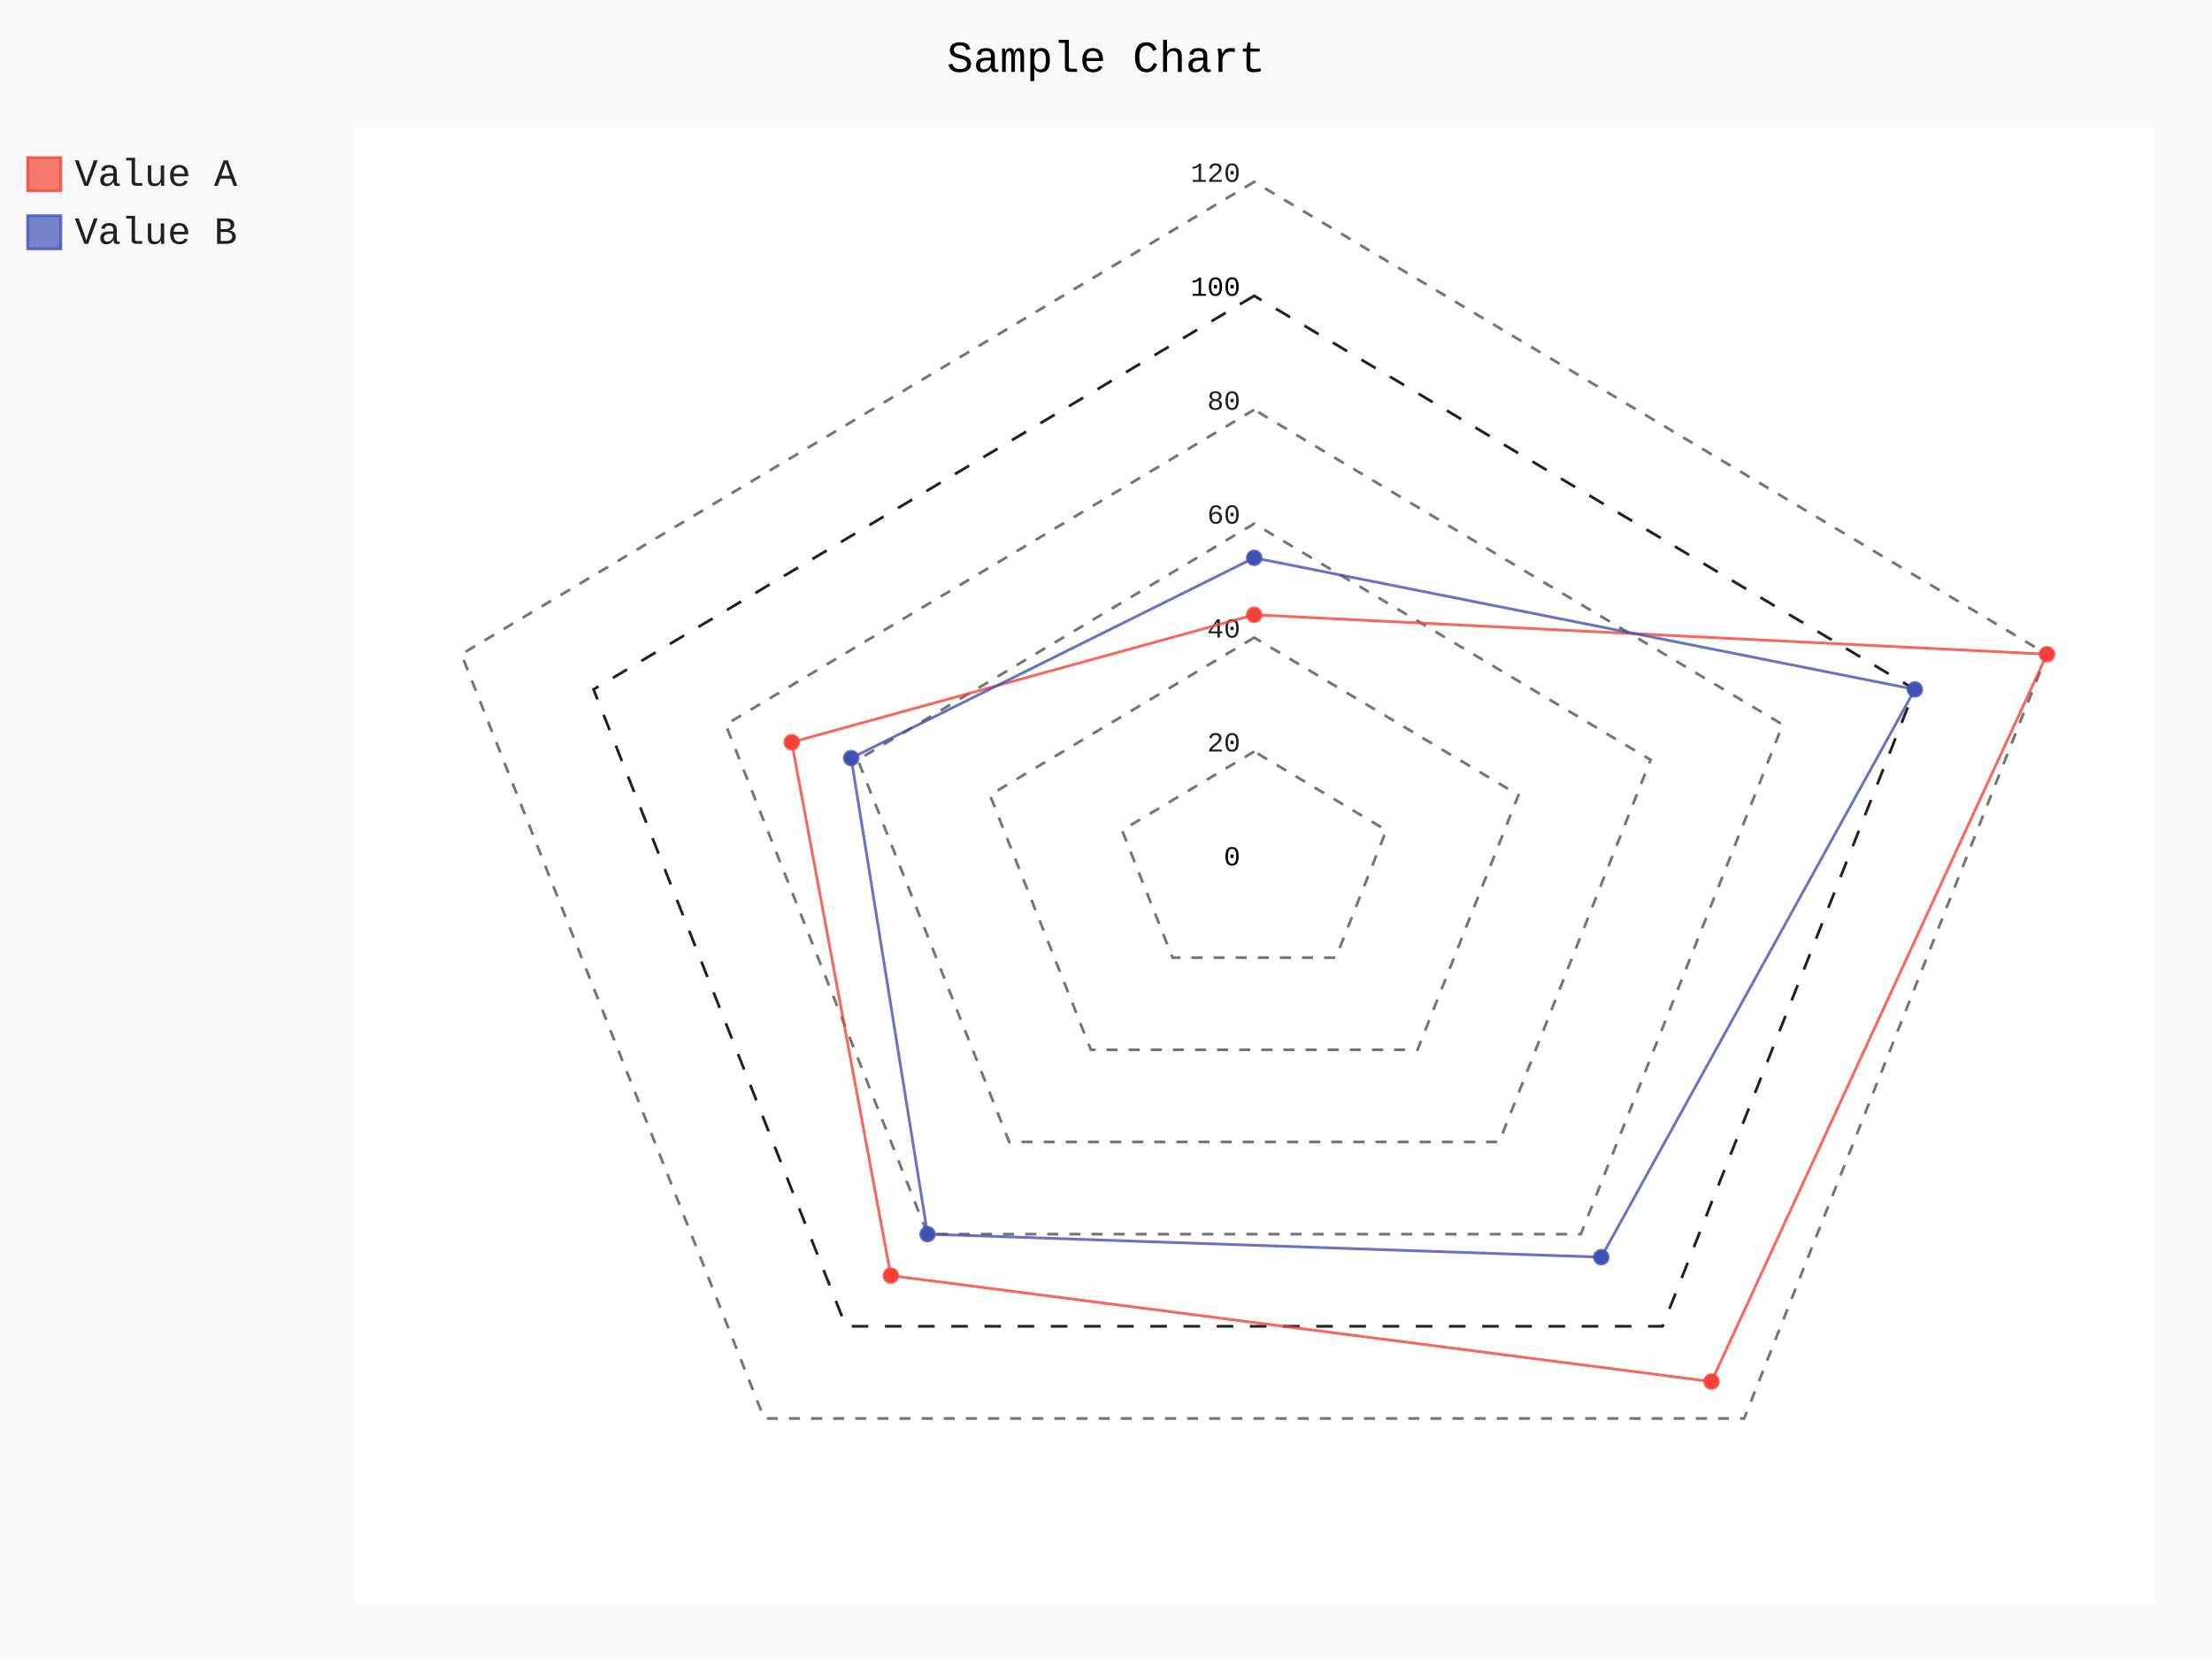
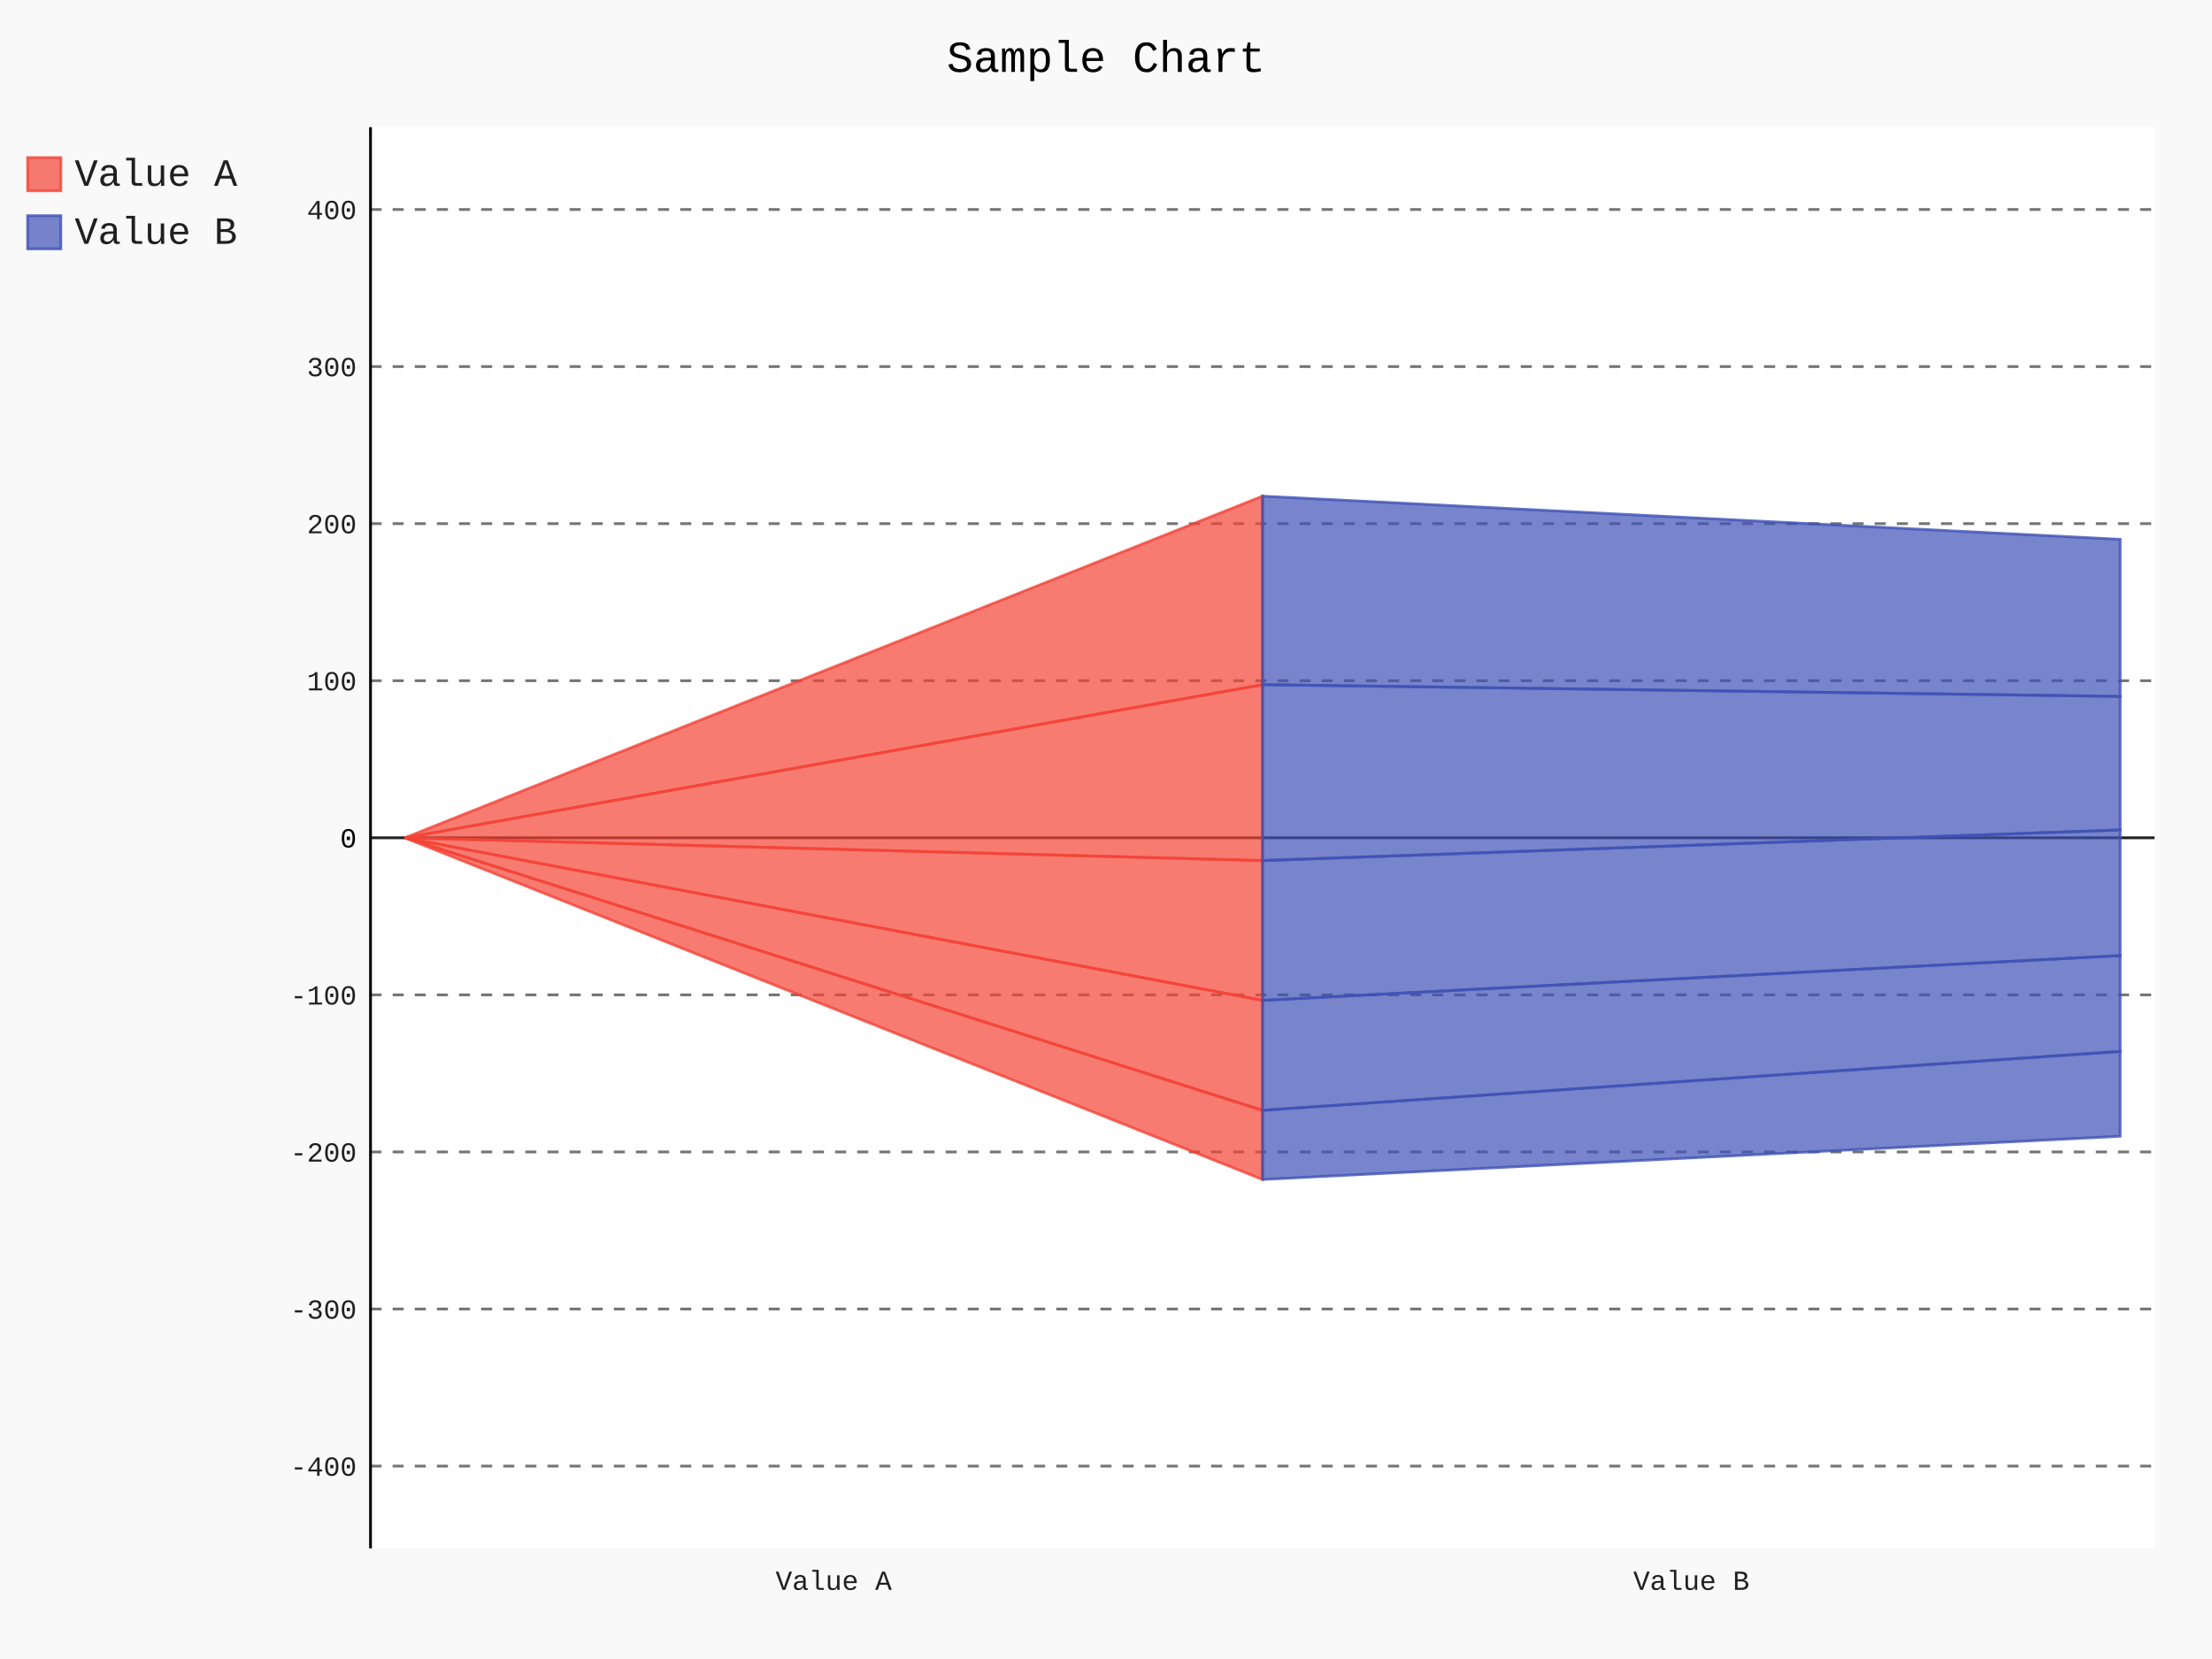
- <svg xmlns="http://www.w3.org/2000/svg" class="pygal-chart" id="chart-25326f97-5aa5-4795-a5f4-ac26a4d802f6" viewBox="0 0 800 600">
+ <svg xmlns="http://www.w3.org/2000/svg" class="pygal-chart" id="chart-75cdf1cd-8fc0-4606-83b3-5fea4e750a59" viewBox="0 0 800 600">
  <defs>
-     <style type="text/css">#chart-25326f97-5aa5-4795-a5f4-ac26a4d802f6{-webkit-user-select:none;-webkit-font-smoothing:antialiased;font-family:Consolas,"Liberation Mono",Menlo,Courier,monospace}#chart-25326f97-5aa5-4795-a5f4-ac26a4d802f6 .title{font-family:Consolas,"Liberation Mono",Menlo,Courier,monospace;font-size:16px}#chart-25326f97-5aa5-4795-a5f4-ac26a4d802f6 .legends .legend text{font-family:Consolas,"Liberation Mono",Menlo,Courier,monospace;font-size:14px}#chart-25326f97-5aa5-4795-a5f4-ac26a4d802f6 .axis text{font-family:Consolas,"Liberation Mono",Menlo,Courier,monospace;font-size:10px}#chart-25326f97-5aa5-4795-a5f4-ac26a4d802f6 .axis text.major{font-family:Consolas,"Liberation Mono",Menlo,Courier,monospace;font-size:10px}#chart-25326f97-5aa5-4795-a5f4-ac26a4d802f6 .text-overlay text.value{font-family:Consolas,"Liberation Mono",Menlo,Courier,monospace;font-size:16px}#chart-25326f97-5aa5-4795-a5f4-ac26a4d802f6 .text-overlay text.label{font-family:Consolas,"Liberation Mono",Menlo,Courier,monospace;font-size:10px}#chart-25326f97-5aa5-4795-a5f4-ac26a4d802f6 .tooltip{font-family:Consolas,"Liberation Mono",Menlo,Courier,monospace;font-size:14px}#chart-25326f97-5aa5-4795-a5f4-ac26a4d802f6 text.no_data{font-family:Consolas,"Liberation Mono",Menlo,Courier,monospace;font-size:64px}
- #chart-25326f97-5aa5-4795-a5f4-ac26a4d802f6{background-color:rgba(249,249,249,1)}#chart-25326f97-5aa5-4795-a5f4-ac26a4d802f6 path,#chart-25326f97-5aa5-4795-a5f4-ac26a4d802f6 line,#chart-25326f97-5aa5-4795-a5f4-ac26a4d802f6 rect,#chart-25326f97-5aa5-4795-a5f4-ac26a4d802f6 circle{-webkit-transition:150ms;-moz-transition:150ms;transition:150ms}#chart-25326f97-5aa5-4795-a5f4-ac26a4d802f6 .graph &gt; .background{fill:rgba(249,249,249,1)}#chart-25326f97-5aa5-4795-a5f4-ac26a4d802f6 .plot &gt; .background{fill:rgba(255,255,255,1)}#chart-25326f97-5aa5-4795-a5f4-ac26a4d802f6 .graph{fill:rgba(0,0,0,.87)}#chart-25326f97-5aa5-4795-a5f4-ac26a4d802f6 text.no_data{fill:rgba(0,0,0,1)}#chart-25326f97-5aa5-4795-a5f4-ac26a4d802f6 .title{fill:rgba(0,0,0,1)}#chart-25326f97-5aa5-4795-a5f4-ac26a4d802f6 .legends .legend text{fill:rgba(0,0,0,.87)}#chart-25326f97-5aa5-4795-a5f4-ac26a4d802f6 .legends .legend:hover text{fill:rgba(0,0,0,1)}#chart-25326f97-5aa5-4795-a5f4-ac26a4d802f6 .axis .line{stroke:rgba(0,0,0,1)}#chart-25326f97-5aa5-4795-a5f4-ac26a4d802f6 .axis .guide.line{stroke:rgba(0,0,0,.54)}#chart-25326f97-5aa5-4795-a5f4-ac26a4d802f6 .axis .major.line{stroke:rgba(0,0,0,.87)}#chart-25326f97-5aa5-4795-a5f4-ac26a4d802f6 .axis text.major{fill:rgba(0,0,0,1)}#chart-25326f97-5aa5-4795-a5f4-ac26a4d802f6 .axis.y .guides:hover .guide.line,#chart-25326f97-5aa5-4795-a5f4-ac26a4d802f6 .line-graph .axis.x .guides:hover .guide.line,#chart-25326f97-5aa5-4795-a5f4-ac26a4d802f6 .stackedline-graph .axis.x .guides:hover .guide.line,#chart-25326f97-5aa5-4795-a5f4-ac26a4d802f6 .xy-graph .axis.x .guides:hover .guide.line{stroke:rgba(0,0,0,1)}#chart-25326f97-5aa5-4795-a5f4-ac26a4d802f6 .axis .guides:hover text{fill:rgba(0,0,0,1)}#chart-25326f97-5aa5-4795-a5f4-ac26a4d802f6 .reactive{fill-opacity:.7;stroke-opacity:.8}#chart-25326f97-5aa5-4795-a5f4-ac26a4d802f6 .ci{stroke:rgba(0,0,0,.87)}#chart-25326f97-5aa5-4795-a5f4-ac26a4d802f6 .reactive.active,#chart-25326f97-5aa5-4795-a5f4-ac26a4d802f6 .active .reactive{fill-opacity:.8;stroke-opacity:.9;stroke-width:4}#chart-25326f97-5aa5-4795-a5f4-ac26a4d802f6 .ci .reactive.active{stroke-width:1.5}#chart-25326f97-5aa5-4795-a5f4-ac26a4d802f6 .series text{fill:rgba(0,0,0,1)}#chart-25326f97-5aa5-4795-a5f4-ac26a4d802f6 .tooltip rect{fill:rgba(255,255,255,1);stroke:rgba(0,0,0,1);-webkit-transition:opacity 150ms;-moz-transition:opacity 150ms;transition:opacity 150ms}#chart-25326f97-5aa5-4795-a5f4-ac26a4d802f6 .tooltip .label{fill:rgba(0,0,0,.87)}#chart-25326f97-5aa5-4795-a5f4-ac26a4d802f6 .tooltip .label{fill:rgba(0,0,0,.87)}#chart-25326f97-5aa5-4795-a5f4-ac26a4d802f6 .tooltip .legend{font-size:.8em;fill:rgba(0,0,0,.54)}#chart-25326f97-5aa5-4795-a5f4-ac26a4d802f6 .tooltip .x_label{font-size:.6em;fill:rgba(0,0,0,1)}#chart-25326f97-5aa5-4795-a5f4-ac26a4d802f6 .tooltip .xlink{font-size:.5em;text-decoration:underline}#chart-25326f97-5aa5-4795-a5f4-ac26a4d802f6 .tooltip .value{font-size:1.5em}#chart-25326f97-5aa5-4795-a5f4-ac26a4d802f6 .bound{font-size:.5em}#chart-25326f97-5aa5-4795-a5f4-ac26a4d802f6 .max-value{font-size:.75em;fill:rgba(0,0,0,.54)}#chart-25326f97-5aa5-4795-a5f4-ac26a4d802f6 .map-element{fill:rgba(255,255,255,1);stroke:rgba(0,0,0,.54) !important}#chart-25326f97-5aa5-4795-a5f4-ac26a4d802f6 .map-element .reactive{fill-opacity:inherit;stroke-opacity:inherit}#chart-25326f97-5aa5-4795-a5f4-ac26a4d802f6 .color-0,#chart-25326f97-5aa5-4795-a5f4-ac26a4d802f6 .color-0 a:visited{stroke:#F44336;fill:#F44336}#chart-25326f97-5aa5-4795-a5f4-ac26a4d802f6 .color-1,#chart-25326f97-5aa5-4795-a5f4-ac26a4d802f6 .color-1 a:visited{stroke:#3F51B5;fill:#3F51B5}#chart-25326f97-5aa5-4795-a5f4-ac26a4d802f6 .text-overlay .color-0 text{fill:black}#chart-25326f97-5aa5-4795-a5f4-ac26a4d802f6 .text-overlay .color-1 text{fill:black}
- #chart-25326f97-5aa5-4795-a5f4-ac26a4d802f6 text.no_data{text-anchor:middle}#chart-25326f97-5aa5-4795-a5f4-ac26a4d802f6 .guide.line{fill:none}#chart-25326f97-5aa5-4795-a5f4-ac26a4d802f6 .centered{text-anchor:middle}#chart-25326f97-5aa5-4795-a5f4-ac26a4d802f6 .title{text-anchor:middle}#chart-25326f97-5aa5-4795-a5f4-ac26a4d802f6 .legends .legend text{fill-opacity:1}#chart-25326f97-5aa5-4795-a5f4-ac26a4d802f6 .axis.x text{text-anchor:middle}#chart-25326f97-5aa5-4795-a5f4-ac26a4d802f6 .axis.x:not(.web) text[transform]{text-anchor:start}#chart-25326f97-5aa5-4795-a5f4-ac26a4d802f6 .axis.x:not(.web) text[transform].backwards{text-anchor:end}#chart-25326f97-5aa5-4795-a5f4-ac26a4d802f6 .axis.y text{text-anchor:end}#chart-25326f97-5aa5-4795-a5f4-ac26a4d802f6 .axis.y text[transform].backwards{text-anchor:start}#chart-25326f97-5aa5-4795-a5f4-ac26a4d802f6 .axis.y2 text{text-anchor:start}#chart-25326f97-5aa5-4795-a5f4-ac26a4d802f6 .axis.y2 text[transform].backwards{text-anchor:end}#chart-25326f97-5aa5-4795-a5f4-ac26a4d802f6 .axis .guide.line{stroke-dasharray:4,4}#chart-25326f97-5aa5-4795-a5f4-ac26a4d802f6 .axis .major.guide.line{stroke-dasharray:6,6}#chart-25326f97-5aa5-4795-a5f4-ac26a4d802f6 .horizontal .axis.y .guide.line,#chart-25326f97-5aa5-4795-a5f4-ac26a4d802f6 .horizontal .axis.y2 .guide.line,#chart-25326f97-5aa5-4795-a5f4-ac26a4d802f6 .vertical .axis.x .guide.line{opacity:0}#chart-25326f97-5aa5-4795-a5f4-ac26a4d802f6 .horizontal .axis.always_show .guide.line,#chart-25326f97-5aa5-4795-a5f4-ac26a4d802f6 .vertical .axis.always_show .guide.line{opacity:1 !important}#chart-25326f97-5aa5-4795-a5f4-ac26a4d802f6 .axis.y .guides:hover .guide.line,#chart-25326f97-5aa5-4795-a5f4-ac26a4d802f6 .axis.y2 .guides:hover .guide.line,#chart-25326f97-5aa5-4795-a5f4-ac26a4d802f6 .axis.x .guides:hover .guide.line{opacity:1}#chart-25326f97-5aa5-4795-a5f4-ac26a4d802f6 .axis .guides:hover text{opacity:1}#chart-25326f97-5aa5-4795-a5f4-ac26a4d802f6 .nofill{fill:none}#chart-25326f97-5aa5-4795-a5f4-ac26a4d802f6 .subtle-fill{fill-opacity:.2}#chart-25326f97-5aa5-4795-a5f4-ac26a4d802f6 .dot{stroke-width:1px;fill-opacity:1}#chart-25326f97-5aa5-4795-a5f4-ac26a4d802f6 .dot.active{stroke-width:5px}#chart-25326f97-5aa5-4795-a5f4-ac26a4d802f6 .dot.negative{fill:transparent}#chart-25326f97-5aa5-4795-a5f4-ac26a4d802f6 text,#chart-25326f97-5aa5-4795-a5f4-ac26a4d802f6 tspan{stroke:none !important}#chart-25326f97-5aa5-4795-a5f4-ac26a4d802f6 .series text.active{opacity:1}#chart-25326f97-5aa5-4795-a5f4-ac26a4d802f6 .tooltip rect{fill-opacity:.95;stroke-width:.5}#chart-25326f97-5aa5-4795-a5f4-ac26a4d802f6 .tooltip text{fill-opacity:1}#chart-25326f97-5aa5-4795-a5f4-ac26a4d802f6 .showable{visibility:hidden}#chart-25326f97-5aa5-4795-a5f4-ac26a4d802f6 .showable.shown{visibility:visible}#chart-25326f97-5aa5-4795-a5f4-ac26a4d802f6 .gauge-background{fill:rgba(229,229,229,1);stroke:none}#chart-25326f97-5aa5-4795-a5f4-ac26a4d802f6 .bg-lines{stroke:rgba(249,249,249,1);stroke-width:2px}</style>
+     <style type="text/css">#chart-75cdf1cd-8fc0-4606-83b3-5fea4e750a59{-webkit-user-select:none;-webkit-font-smoothing:antialiased;font-family:Consolas,"Liberation Mono",Menlo,Courier,monospace}#chart-75cdf1cd-8fc0-4606-83b3-5fea4e750a59 .title{font-family:Consolas,"Liberation Mono",Menlo,Courier,monospace;font-size:16px}#chart-75cdf1cd-8fc0-4606-83b3-5fea4e750a59 .legends .legend text{font-family:Consolas,"Liberation Mono",Menlo,Courier,monospace;font-size:14px}#chart-75cdf1cd-8fc0-4606-83b3-5fea4e750a59 .axis text{font-family:Consolas,"Liberation Mono",Menlo,Courier,monospace;font-size:10px}#chart-75cdf1cd-8fc0-4606-83b3-5fea4e750a59 .axis text.major{font-family:Consolas,"Liberation Mono",Menlo,Courier,monospace;font-size:10px}#chart-75cdf1cd-8fc0-4606-83b3-5fea4e750a59 .text-overlay text.value{font-family:Consolas,"Liberation Mono",Menlo,Courier,monospace;font-size:16px}#chart-75cdf1cd-8fc0-4606-83b3-5fea4e750a59 .text-overlay text.label{font-family:Consolas,"Liberation Mono",Menlo,Courier,monospace;font-size:10px}#chart-75cdf1cd-8fc0-4606-83b3-5fea4e750a59 .tooltip{font-family:Consolas,"Liberation Mono",Menlo,Courier,monospace;font-size:14px}#chart-75cdf1cd-8fc0-4606-83b3-5fea4e750a59 text.no_data{font-family:Consolas,"Liberation Mono",Menlo,Courier,monospace;font-size:64px}
+ #chart-75cdf1cd-8fc0-4606-83b3-5fea4e750a59{background-color:rgba(249,249,249,1)}#chart-75cdf1cd-8fc0-4606-83b3-5fea4e750a59 path,#chart-75cdf1cd-8fc0-4606-83b3-5fea4e750a59 line,#chart-75cdf1cd-8fc0-4606-83b3-5fea4e750a59 rect,#chart-75cdf1cd-8fc0-4606-83b3-5fea4e750a59 circle{-webkit-transition:150ms;-moz-transition:150ms;transition:150ms}#chart-75cdf1cd-8fc0-4606-83b3-5fea4e750a59 .graph &gt; .background{fill:rgba(249,249,249,1)}#chart-75cdf1cd-8fc0-4606-83b3-5fea4e750a59 .plot &gt; .background{fill:rgba(255,255,255,1)}#chart-75cdf1cd-8fc0-4606-83b3-5fea4e750a59 .graph{fill:rgba(0,0,0,.87)}#chart-75cdf1cd-8fc0-4606-83b3-5fea4e750a59 text.no_data{fill:rgba(0,0,0,1)}#chart-75cdf1cd-8fc0-4606-83b3-5fea4e750a59 .title{fill:rgba(0,0,0,1)}#chart-75cdf1cd-8fc0-4606-83b3-5fea4e750a59 .legends .legend text{fill:rgba(0,0,0,.87)}#chart-75cdf1cd-8fc0-4606-83b3-5fea4e750a59 .legends .legend:hover text{fill:rgba(0,0,0,1)}#chart-75cdf1cd-8fc0-4606-83b3-5fea4e750a59 .axis .line{stroke:rgba(0,0,0,1)}#chart-75cdf1cd-8fc0-4606-83b3-5fea4e750a59 .axis .guide.line{stroke:rgba(0,0,0,.54)}#chart-75cdf1cd-8fc0-4606-83b3-5fea4e750a59 .axis .major.line{stroke:rgba(0,0,0,.87)}#chart-75cdf1cd-8fc0-4606-83b3-5fea4e750a59 .axis text.major{fill:rgba(0,0,0,1)}#chart-75cdf1cd-8fc0-4606-83b3-5fea4e750a59 .axis.y .guides:hover .guide.line,#chart-75cdf1cd-8fc0-4606-83b3-5fea4e750a59 .line-graph .axis.x .guides:hover .guide.line,#chart-75cdf1cd-8fc0-4606-83b3-5fea4e750a59 .stackedline-graph .axis.x .guides:hover .guide.line,#chart-75cdf1cd-8fc0-4606-83b3-5fea4e750a59 .xy-graph .axis.x .guides:hover .guide.line{stroke:rgba(0,0,0,1)}#chart-75cdf1cd-8fc0-4606-83b3-5fea4e750a59 .axis .guides:hover text{fill:rgba(0,0,0,1)}#chart-75cdf1cd-8fc0-4606-83b3-5fea4e750a59 .reactive{fill-opacity:.7;stroke-opacity:.8}#chart-75cdf1cd-8fc0-4606-83b3-5fea4e750a59 .ci{stroke:rgba(0,0,0,.87)}#chart-75cdf1cd-8fc0-4606-83b3-5fea4e750a59 .reactive.active,#chart-75cdf1cd-8fc0-4606-83b3-5fea4e750a59 .active .reactive{fill-opacity:.8;stroke-opacity:.9;stroke-width:4}#chart-75cdf1cd-8fc0-4606-83b3-5fea4e750a59 .ci .reactive.active{stroke-width:1.5}#chart-75cdf1cd-8fc0-4606-83b3-5fea4e750a59 .series text{fill:rgba(0,0,0,1)}#chart-75cdf1cd-8fc0-4606-83b3-5fea4e750a59 .tooltip rect{fill:rgba(255,255,255,1);stroke:rgba(0,0,0,1);-webkit-transition:opacity 150ms;-moz-transition:opacity 150ms;transition:opacity 150ms}#chart-75cdf1cd-8fc0-4606-83b3-5fea4e750a59 .tooltip .label{fill:rgba(0,0,0,.87)}#chart-75cdf1cd-8fc0-4606-83b3-5fea4e750a59 .tooltip .label{fill:rgba(0,0,0,.87)}#chart-75cdf1cd-8fc0-4606-83b3-5fea4e750a59 .tooltip .legend{font-size:.8em;fill:rgba(0,0,0,.54)}#chart-75cdf1cd-8fc0-4606-83b3-5fea4e750a59 .tooltip .x_label{font-size:.6em;fill:rgba(0,0,0,1)}#chart-75cdf1cd-8fc0-4606-83b3-5fea4e750a59 .tooltip .xlink{font-size:.5em;text-decoration:underline}#chart-75cdf1cd-8fc0-4606-83b3-5fea4e750a59 .tooltip .value{font-size:1.5em}#chart-75cdf1cd-8fc0-4606-83b3-5fea4e750a59 .bound{font-size:.5em}#chart-75cdf1cd-8fc0-4606-83b3-5fea4e750a59 .max-value{font-size:.75em;fill:rgba(0,0,0,.54)}#chart-75cdf1cd-8fc0-4606-83b3-5fea4e750a59 .map-element{fill:rgba(255,255,255,1);stroke:rgba(0,0,0,.54) !important}#chart-75cdf1cd-8fc0-4606-83b3-5fea4e750a59 .map-element .reactive{fill-opacity:inherit;stroke-opacity:inherit}#chart-75cdf1cd-8fc0-4606-83b3-5fea4e750a59 .color-0,#chart-75cdf1cd-8fc0-4606-83b3-5fea4e750a59 .color-0 a:visited{stroke:#F44336;fill:#F44336}#chart-75cdf1cd-8fc0-4606-83b3-5fea4e750a59 .color-1,#chart-75cdf1cd-8fc0-4606-83b3-5fea4e750a59 .color-1 a:visited{stroke:#3F51B5;fill:#3F51B5}#chart-75cdf1cd-8fc0-4606-83b3-5fea4e750a59 .text-overlay .color-0 text{fill:black}#chart-75cdf1cd-8fc0-4606-83b3-5fea4e750a59 .text-overlay .color-1 text{fill:black}
+ #chart-75cdf1cd-8fc0-4606-83b3-5fea4e750a59 text.no_data{text-anchor:middle}#chart-75cdf1cd-8fc0-4606-83b3-5fea4e750a59 .guide.line{fill:none}#chart-75cdf1cd-8fc0-4606-83b3-5fea4e750a59 .centered{text-anchor:middle}#chart-75cdf1cd-8fc0-4606-83b3-5fea4e750a59 .title{text-anchor:middle}#chart-75cdf1cd-8fc0-4606-83b3-5fea4e750a59 .legends .legend text{fill-opacity:1}#chart-75cdf1cd-8fc0-4606-83b3-5fea4e750a59 .axis.x text{text-anchor:middle}#chart-75cdf1cd-8fc0-4606-83b3-5fea4e750a59 .axis.x:not(.web) text[transform]{text-anchor:start}#chart-75cdf1cd-8fc0-4606-83b3-5fea4e750a59 .axis.x:not(.web) text[transform].backwards{text-anchor:end}#chart-75cdf1cd-8fc0-4606-83b3-5fea4e750a59 .axis.y text{text-anchor:end}#chart-75cdf1cd-8fc0-4606-83b3-5fea4e750a59 .axis.y text[transform].backwards{text-anchor:start}#chart-75cdf1cd-8fc0-4606-83b3-5fea4e750a59 .axis.y2 text{text-anchor:start}#chart-75cdf1cd-8fc0-4606-83b3-5fea4e750a59 .axis.y2 text[transform].backwards{text-anchor:end}#chart-75cdf1cd-8fc0-4606-83b3-5fea4e750a59 .axis .guide.line{stroke-dasharray:4,4}#chart-75cdf1cd-8fc0-4606-83b3-5fea4e750a59 .axis .major.guide.line{stroke-dasharray:6,6}#chart-75cdf1cd-8fc0-4606-83b3-5fea4e750a59 .horizontal .axis.y .guide.line,#chart-75cdf1cd-8fc0-4606-83b3-5fea4e750a59 .horizontal .axis.y2 .guide.line,#chart-75cdf1cd-8fc0-4606-83b3-5fea4e750a59 .vertical .axis.x .guide.line{opacity:0}#chart-75cdf1cd-8fc0-4606-83b3-5fea4e750a59 .horizontal .axis.always_show .guide.line,#chart-75cdf1cd-8fc0-4606-83b3-5fea4e750a59 .vertical .axis.always_show .guide.line{opacity:1 !important}#chart-75cdf1cd-8fc0-4606-83b3-5fea4e750a59 .axis.y .guides:hover .guide.line,#chart-75cdf1cd-8fc0-4606-83b3-5fea4e750a59 .axis.y2 .guides:hover .guide.line,#chart-75cdf1cd-8fc0-4606-83b3-5fea4e750a59 .axis.x .guides:hover .guide.line{opacity:1}#chart-75cdf1cd-8fc0-4606-83b3-5fea4e750a59 .axis .guides:hover text{opacity:1}#chart-75cdf1cd-8fc0-4606-83b3-5fea4e750a59 .nofill{fill:none}#chart-75cdf1cd-8fc0-4606-83b3-5fea4e750a59 .subtle-fill{fill-opacity:.2}#chart-75cdf1cd-8fc0-4606-83b3-5fea4e750a59 .dot{stroke-width:1px;fill-opacity:1}#chart-75cdf1cd-8fc0-4606-83b3-5fea4e750a59 .dot.active{stroke-width:5px}#chart-75cdf1cd-8fc0-4606-83b3-5fea4e750a59 .dot.negative{fill:transparent}#chart-75cdf1cd-8fc0-4606-83b3-5fea4e750a59 text,#chart-75cdf1cd-8fc0-4606-83b3-5fea4e750a59 tspan{stroke:none !important}#chart-75cdf1cd-8fc0-4606-83b3-5fea4e750a59 .series text.active{opacity:1}#chart-75cdf1cd-8fc0-4606-83b3-5fea4e750a59 .tooltip rect{fill-opacity:.95;stroke-width:.5}#chart-75cdf1cd-8fc0-4606-83b3-5fea4e750a59 .tooltip text{fill-opacity:1}#chart-75cdf1cd-8fc0-4606-83b3-5fea4e750a59 .showable{visibility:hidden}#chart-75cdf1cd-8fc0-4606-83b3-5fea4e750a59 .showable.shown{visibility:visible}#chart-75cdf1cd-8fc0-4606-83b3-5fea4e750a59 .gauge-background{fill:rgba(229,229,229,1);stroke:none}#chart-75cdf1cd-8fc0-4606-83b3-5fea4e750a59 .bg-lines{stroke:rgba(249,249,249,1);stroke-width:2px}</style>
  </defs>
-   <g class="graph radar-graph vertical">
+   <g class="graph funnel-graph vertical">
    <rect class="background" height="600" width="800" x="0" y="0" />
-     <g class="plot" transform="translate(128, 46)">
-       <rect class="background" height="534" width="651.2" x="0" y="0" />
-       <g class="axis y web">
+     <g class="plot" transform="translate(134, 46)">
+       <rect class="background" height="514" width="645.2" x="0" y="0" />
+       <g class="axis y always_show">
        <g class="guides">
-           <path class="guide line" d="M325.6 19.778 L38.874 190.604 148.394 467.007 502.806 467.007 612.326 190.604 325.6 19.778 Z" />
-           <text class="" x="320.6" y="19.778">120</text>
+           <path class="guide line" d="M0 484.233 h645.2" />
+           <text class="" x="-5" y="487.733">-400</text>
        </g>
        <g class="guides">
-           <path class="major guide line" d="M325.6 60.981 L86.662 203.337 177.928 433.672 473.272 433.672 564.538 203.337 325.6 60.981 Z" />
-           <text class="major" x="320.6" y="60.981">100</text>
+           <path class="guide line" d="M0 427.424 h645.2" />
+           <text class="" x="-5" y="430.924">-300</text>
        </g>
        <g class="guides">
-           <path class="guide line" d="M325.6 102.185 L134.449 216.069 207.462 400.338 443.738 400.338 516.751 216.069 325.6 102.185 Z" />
-           <text class="" x="320.6" y="102.185">80</text>
+           <path class="guide line" d="M0 370.616 h645.2" />
+           <text class="" x="-5" y="374.116">-200</text>
        </g>
        <g class="guides">
-           <path class="guide line" d="M325.6 143.389 L182.237 228.802 236.997 367.003 414.203 367.003 468.963 228.802 325.6 143.389 Z" />
-           <text class="" x="320.6" y="143.389">60</text>
+           <path class="guide line" d="M0 313.808 h645.2" />
+           <text class="" x="-5" y="317.308">-100</text>
        </g>
        <g class="guides">
-           <path class="guide line" d="M325.6 184.593 L230.025 241.535 266.531 333.669 384.669 333.669 421.175 241.535 325.6 184.593 Z" />
-           <text class="" x="320.6" y="184.593">40</text>
+           <path class="axis major line" d="M0 257 h645.2" />
+           <text class="major" x="-5" y="260.5">0</text>
        </g>
        <g class="guides">
-           <path class="guide line" d="M325.6 225.796 L277.812 254.267 296.066 300.334 355.134 300.334 373.388 254.267 325.6 225.796 Z" />
-           <text class="" x="320.6" y="225.796">20</text>
+           <path class="guide line" d="M0 200.192 h645.2" />
+           <text class="" x="-5" y="203.692">100</text>
        </g>
        <g class="guides">
-           <path class="major guide line" d="M325.6 267 L325.6 267 325.6 267 325.6 267 325.6 267 325.6 267 Z" />
-           <text class="major" x="320.6" y="267.0">0</text>
+           <path class="guide line" d="M0 143.384 h645.2" />
+           <text class="" x="-5" y="146.884">200</text>
+         </g>
+         <g class="guides">
+           <path class="guide line" d="M0 86.576 h645.2" />
+           <text class="" x="-5" y="90.076">300</text>
+         </g>
+         <g class="guides">
+           <path class="guide line" d="M0 29.767 h645.2" />
+           <text class="" x="-5" y="33.267">400</text>
+         </g>
+       </g>
+       <g class="axis x">
+         <path class="line" d="M0 0 v514" />
+         <g class="guides">
+           <path class="guide line" d="M167.504 0 v514" />
+           <text class="" x="167.504" y="529.0">Value A</text>
+         </g>
+         <g class="guides">
+           <path class="guide line" d="M477.696 0 v514" />
+           <text class="" x="477.696" y="529.0">Value B</text>
        </g>
      </g>
      <g class="series serie-0 color-0">
-         <path class="line reactive nofill" d="M325.6 176.352 L158.343 222.436 194.172 415.339 490.993 453.673 612.326 190.604 Z" />
+         <g class="funnels">
+           <polygon class="funnel reactive tooltip-trigger" points="12.408 257 12.408 257 322.6 355.562 322.6 380.558" />
+         </g>
+         <g class="funnels">
+           <polygon class="funnel reactive tooltip-trigger" points="12.408 257 12.408 257 322.6 315.796 322.6 355.562" />
+         </g>
+         <g class="funnels">
+           <polygon class="funnel reactive tooltip-trigger" points="12.408 257 12.408 257 322.6 265.237 322.6 315.796" />
+         </g>
+         <g class="funnels">
+           <polygon class="funnel reactive tooltip-trigger" points="12.408 257 12.408 257 322.6 201.612 322.6 265.237" />
+         </g>
+         <g class="funnels">
+           <polygon class="funnel reactive tooltip-trigger" points="12.408 257 12.408 257 322.6 133.442 322.6 201.612" />
+         </g>
      </g>
      <g class="series serie-1 color-1">
-         <path class="line reactive nofill" d="M325.6 155.75 L179.848 228.165 207.462 400.338 451.121 408.672 564.538 203.337 Z" />
+         <g class="funnels">
+           <polygon class="funnel reactive tooltip-trigger" points="322.6 380.558 322.6 355.562 632.792 334.259 632.792 364.935" />
+         </g>
+         <g class="funnels">
+           <polygon class="funnel reactive tooltip-trigger" points="322.6 355.562 322.6 315.796 632.792 299.606 632.792 334.259" />
+         </g>
+         <g class="funnels">
+           <polygon class="funnel reactive tooltip-trigger" points="322.6 315.796 322.6 265.237 632.792 254.16 632.792 299.606" />
+         </g>
+         <g class="funnels">
+           <polygon class="funnel reactive tooltip-trigger" points="322.6 265.237 322.6 201.612 632.792 205.873 632.792 254.16" />
+         </g>
+         <g class="funnels">
+           <polygon class="funnel reactive tooltip-trigger" points="322.6 201.612 322.6 133.442 632.792 149.065 632.792 205.873" />
+         </g>
      </g>
    </g>
    <g class="titles">
      <text class="title plot_title" x="400.0" y="26">Sample Chart</text>
    </g>
-     <g class="plot overlay" transform="translate(128, 46)">
-       <g class="series serie-0 color-0">
-         <g class="dots">
-           <circle class="dot reactive tooltip-trigger" cx="325.6" cy="176.352" r="2.5" />
-         </g>
-         <g class="dots">
-           <circle class="dot reactive tooltip-trigger" cx="158.343" cy="222.436" r="2.5" />
-         </g>
-         <g class="dots">
-           <circle class="dot reactive tooltip-trigger" cx="194.172" cy="415.339" r="2.5" />
-         </g>
-         <g class="dots">
-           <circle class="dot reactive tooltip-trigger" cx="490.993" cy="453.673" r="2.5" />
-         </g>
-         <g class="dots">
-           <circle class="dot reactive tooltip-trigger" cx="612.326" cy="190.604" r="2.5" />
-         </g>
-       </g>
-       <g class="series serie-1 color-1">
-         <g class="dots">
-           <circle class="dot reactive tooltip-trigger" cx="325.6" cy="155.75" r="2.5" />
-         </g>
-         <g class="dots">
-           <circle class="dot reactive tooltip-trigger" cx="179.848" cy="228.165" r="2.5" />
-         </g>
-         <g class="dots">
-           <circle class="dot reactive tooltip-trigger" cx="207.462" cy="400.338" r="2.5" />
-         </g>
-         <g class="dots">
-           <circle class="dot reactive tooltip-trigger" cx="451.121" cy="408.672" r="2.5" />
-         </g>
-         <g class="dots">
-           <circle class="dot reactive tooltip-trigger" cx="564.538" cy="203.337" r="2.5" />
-         </g>
-       </g>
-     </g>
-     <g class="plot text-overlay" transform="translate(128, 46)">
+     <g class="plot overlay" transform="translate(134, 46)">
      <g class="series serie-0 color-0" />
      <g class="series serie-1 color-1" />
    </g>
-     <g class="plot tooltip-overlay" transform="translate(128, 46)">
+     <g class="plot text-overlay" transform="translate(134, 46)">
+       <g class="series serie-0 color-0" />
+       <g class="series serie-1 color-1" />
+     </g>
+     <g class="plot tooltip-overlay" transform="translate(134, 46)">
      <g class="tooltip" style="opacity: 0" transform="translate(0 0)">
        <rect class="tooltip-box" height="0" rx="0" ry="0" width="0" />
        <g class="text" />
      </g>
    </g>
    <g class="legends" transform="translate(10, 56)">
      <g class="legend reactive activate-serie" id="activate-serie-0">
        <rect class="color-0 reactive" height="12" width="12" x="0.0" y="1.0" />
        <text x="17.0" y="11.2">Value A</text>
      </g>
      <g class="legend reactive activate-serie" id="activate-serie-1">
        <rect class="color-1 reactive" height="12" width="12" x="0.0" y="22.0" />
        <text x="17.0" y="32.2">Value B</text>
      </g>
    </g>
    <g class="legends" transform="translate(790, 56)" />
  </g>
</svg>
